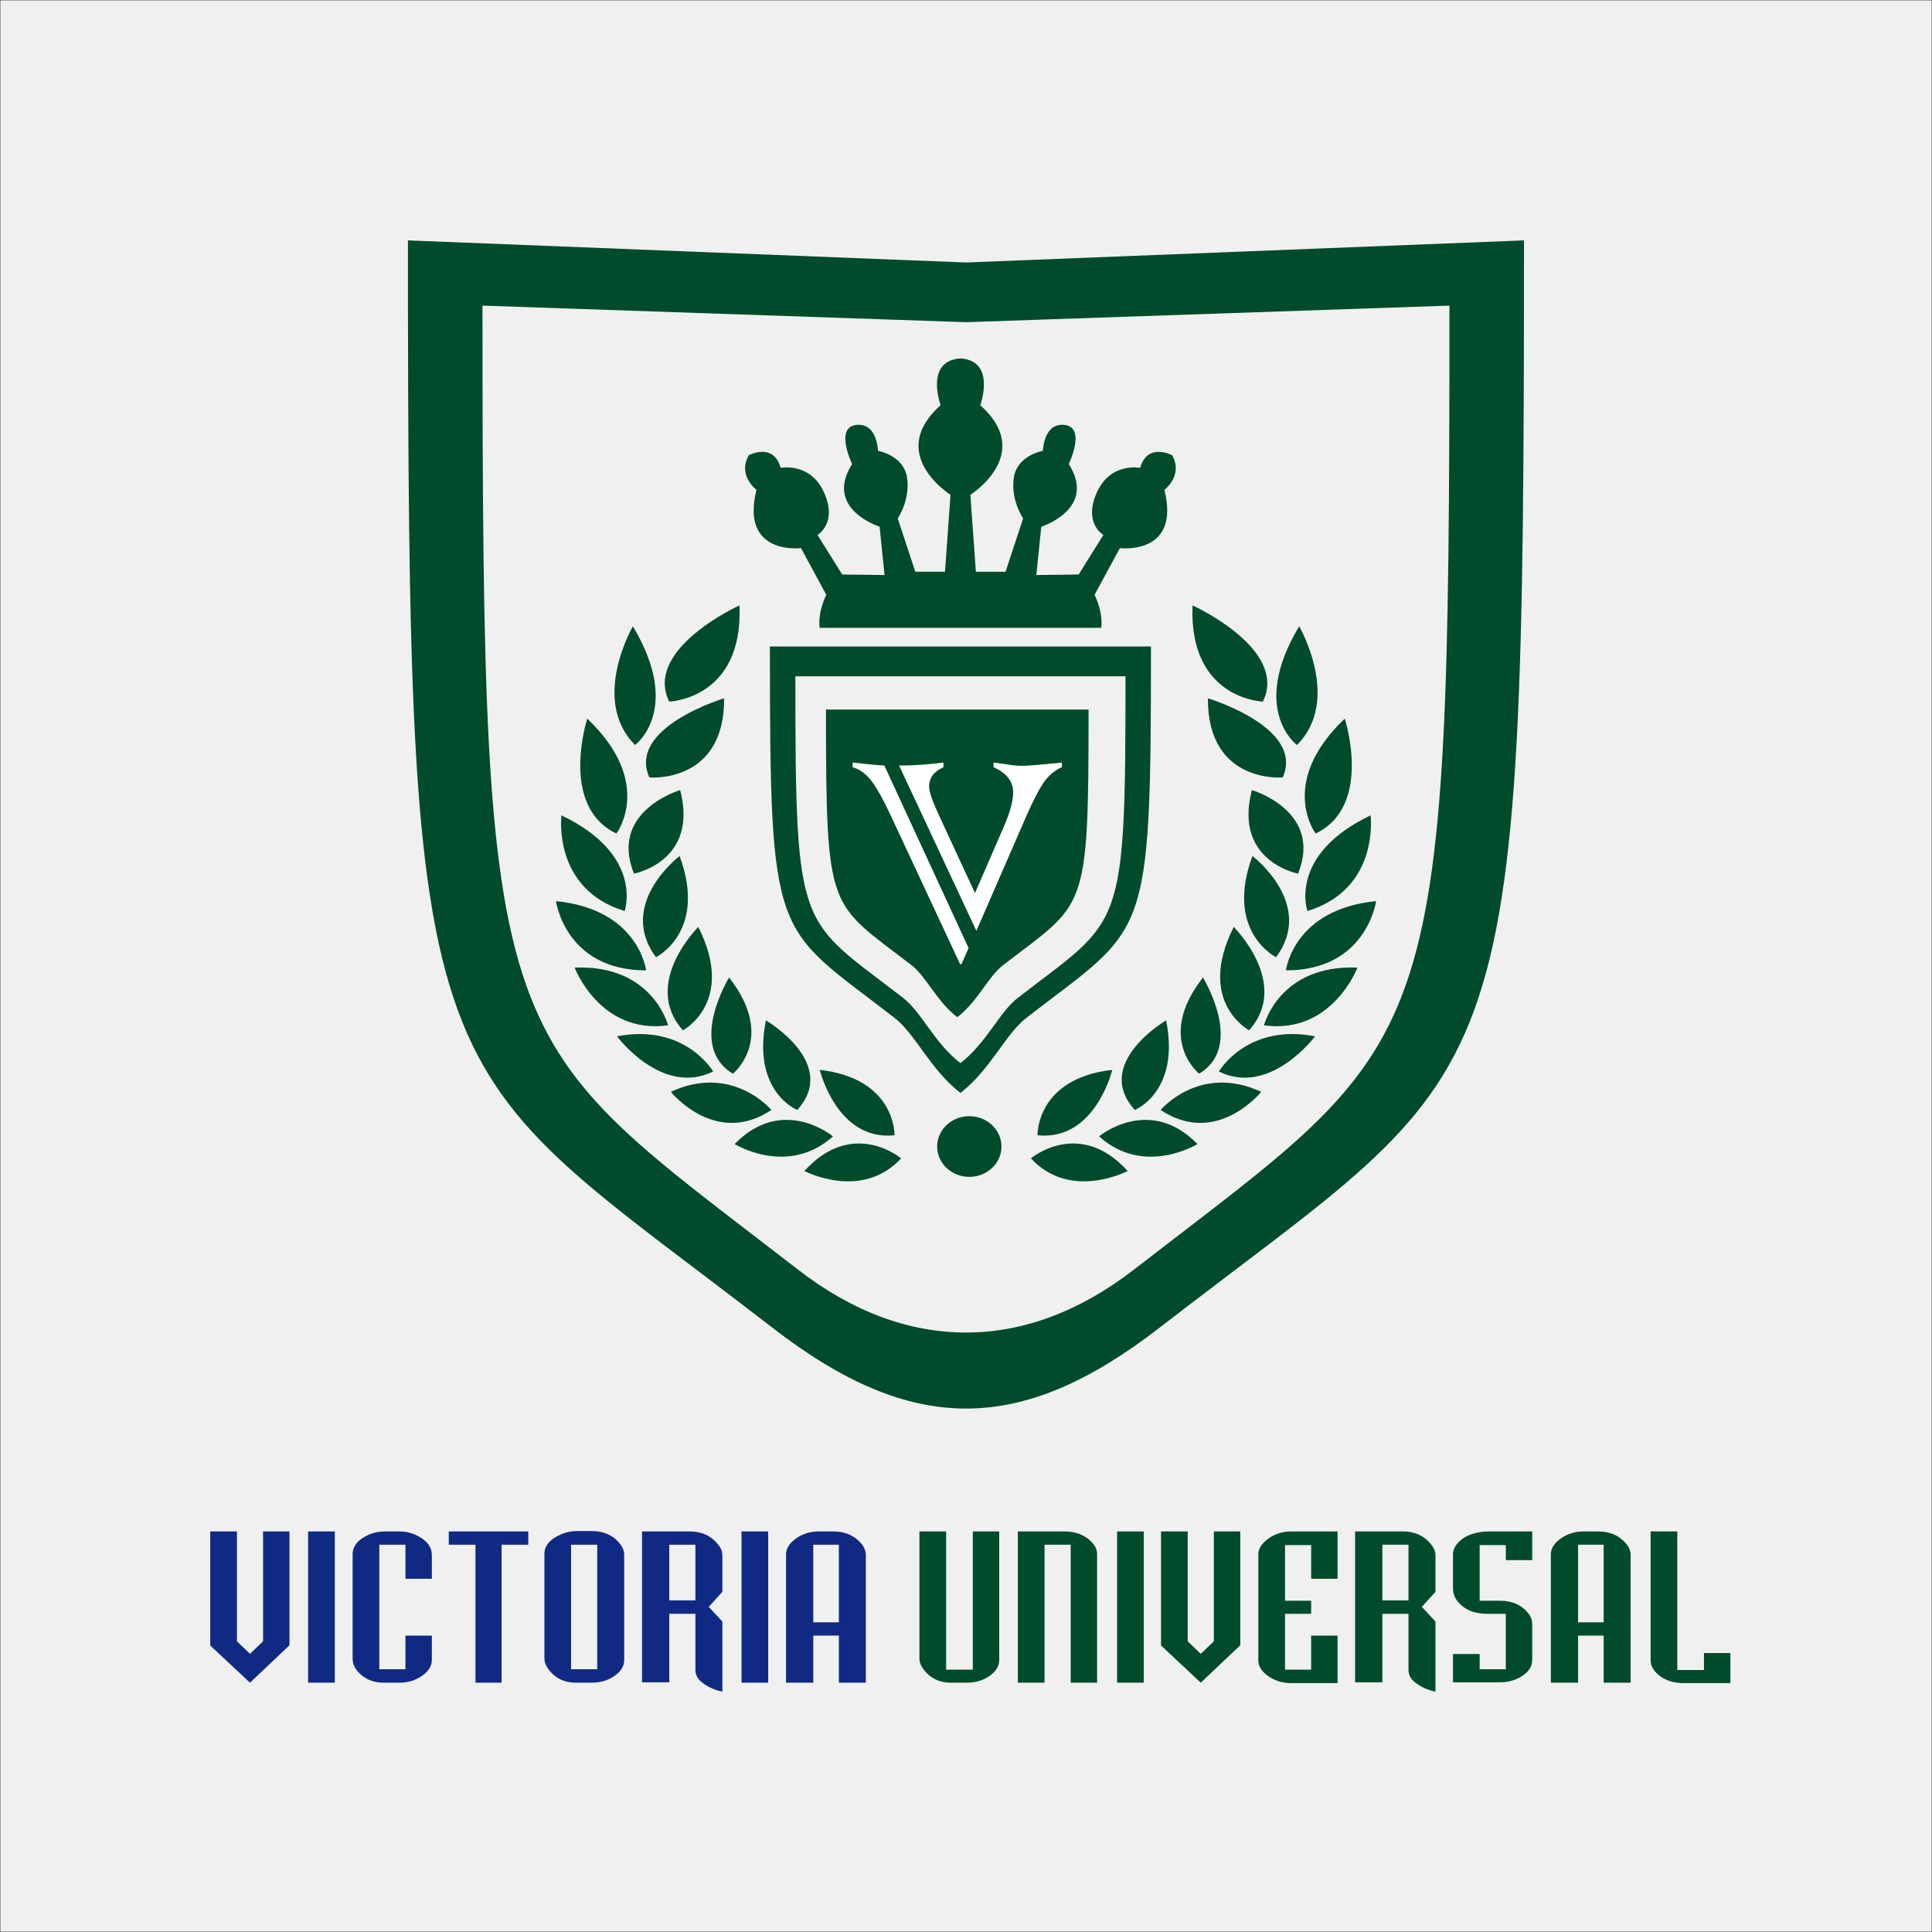
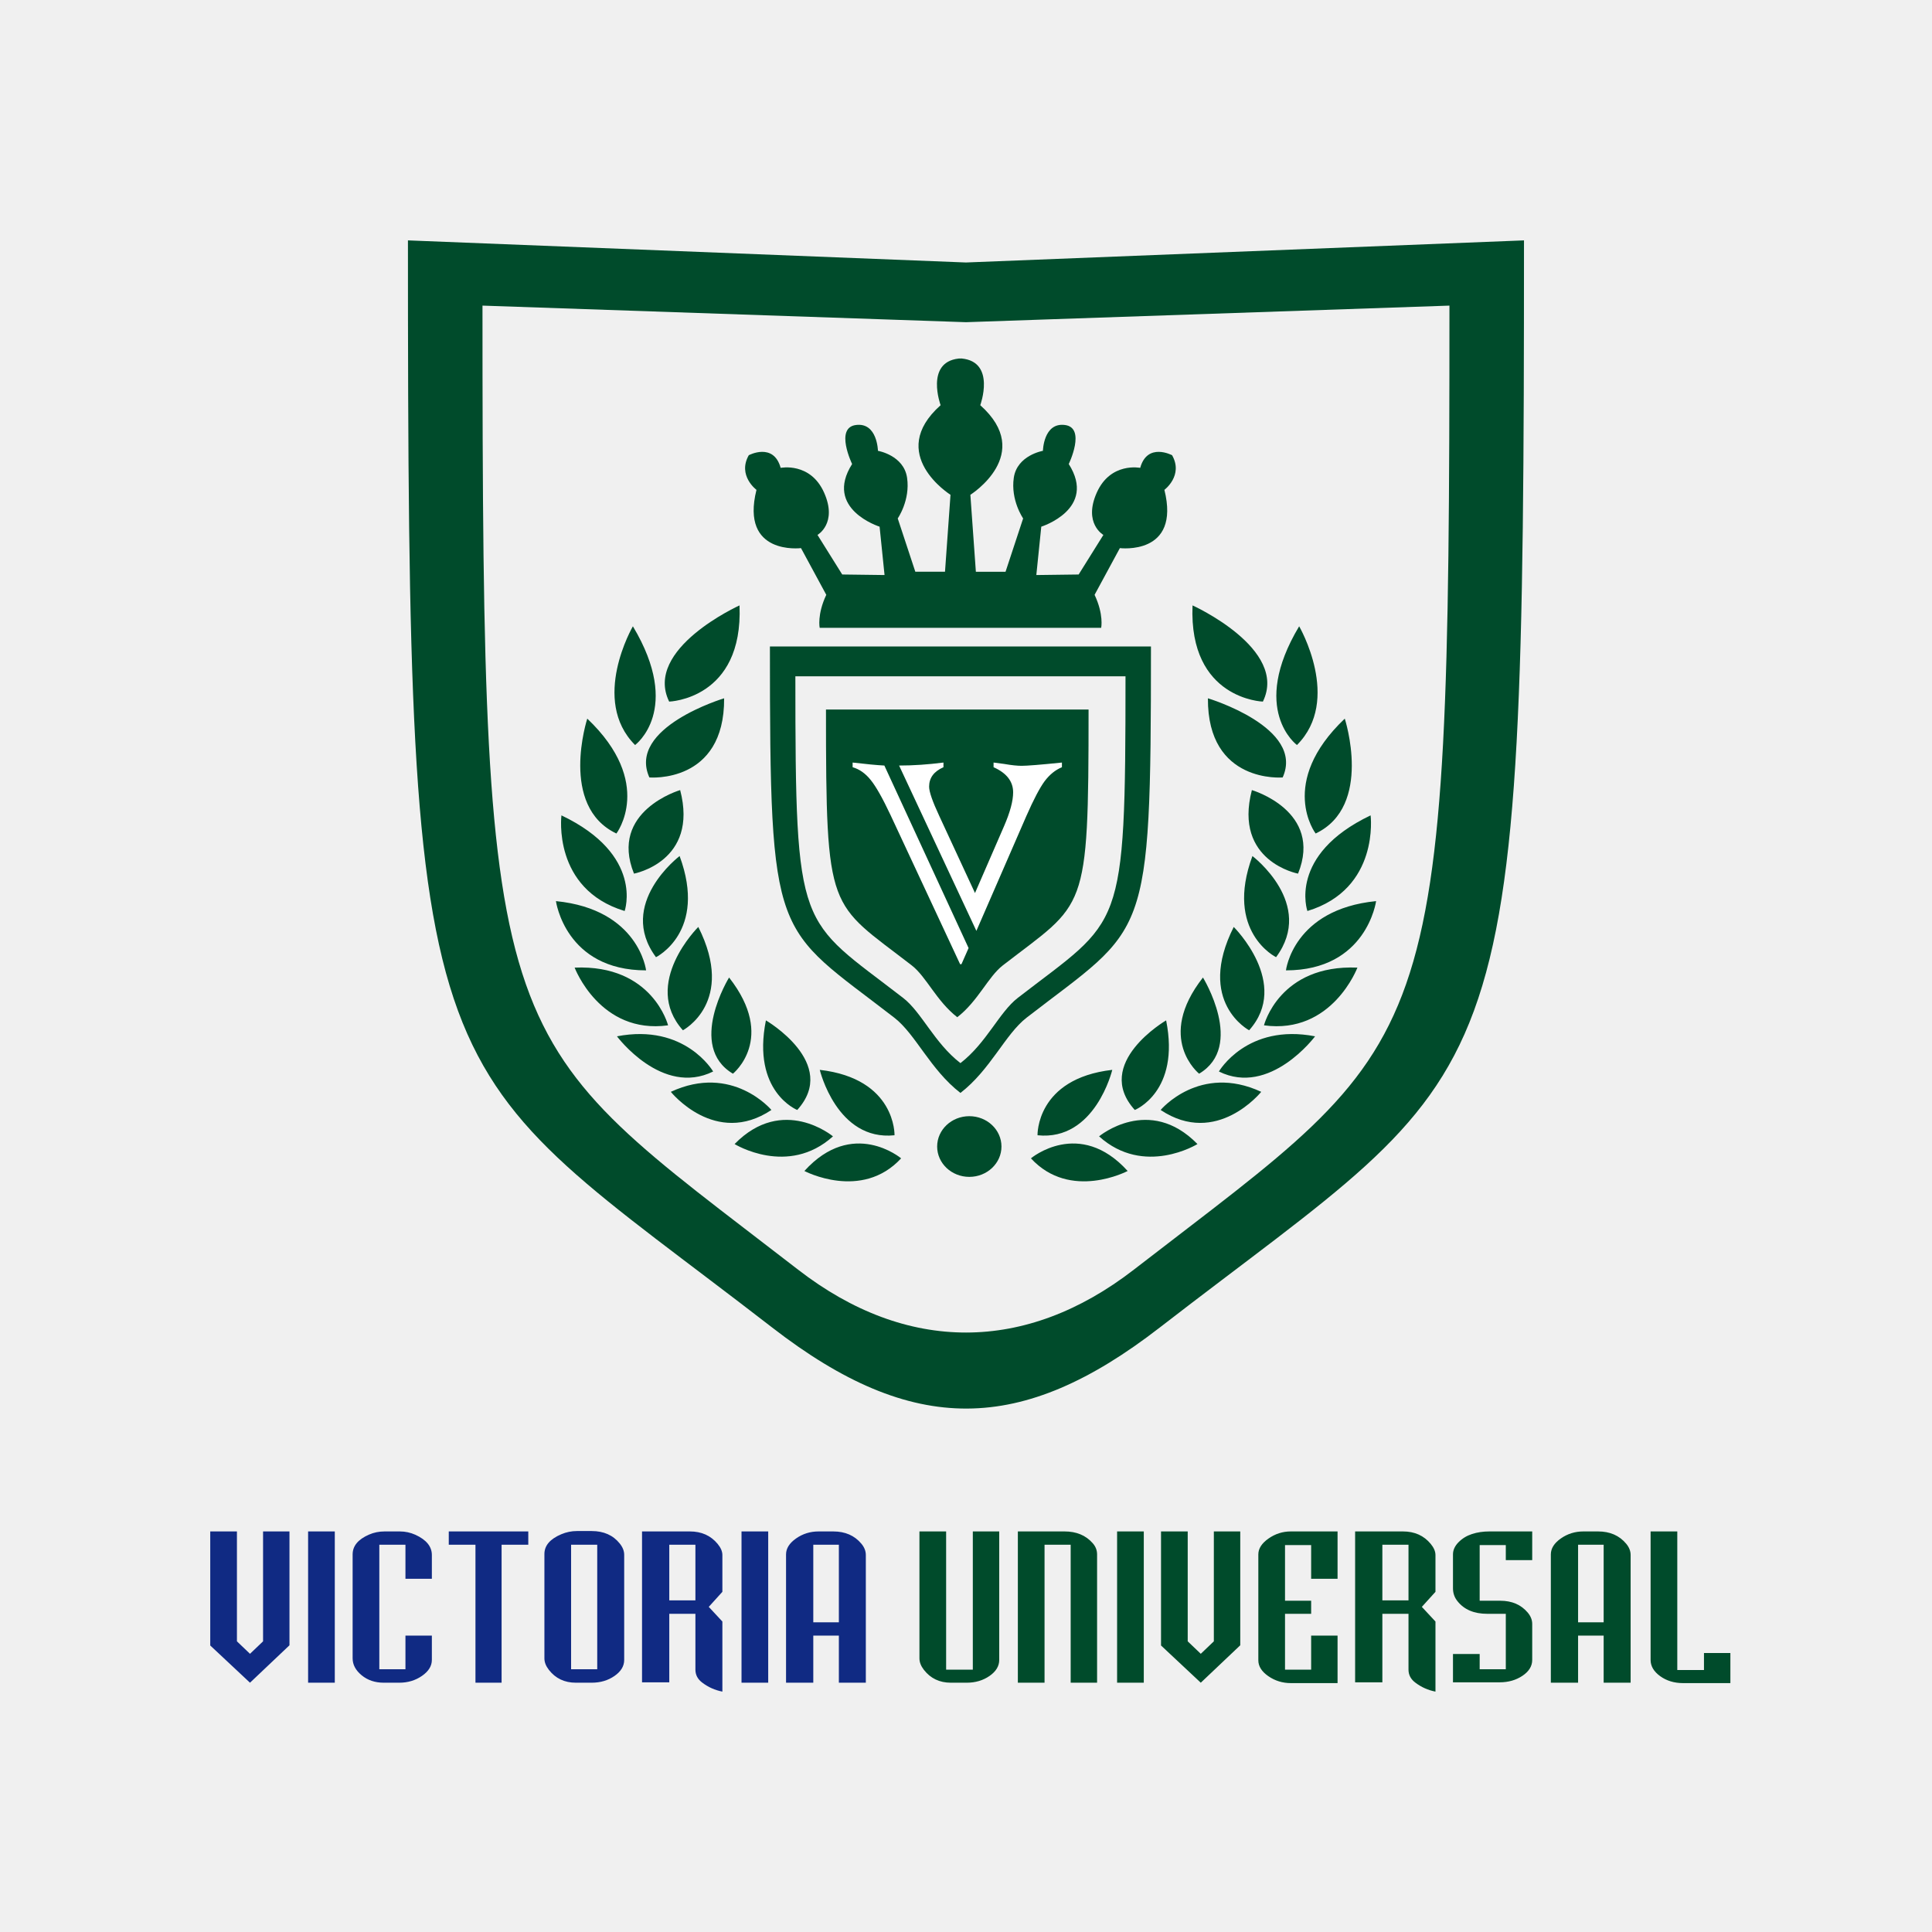
<svg xmlns="http://www.w3.org/2000/svg" version="1.1" width="19.157in" height="19.157in" viewBox="0 0 1379.313 1379.315" id="svg11">
  <defs id="defs11" />
  <g id="Layer1000" transform="translate(-484.4203,-470.838)">
    <g id="Layer1001">
      <path d="m 1180.277,919.047 h -20.342 -90.315 c 0,0 -1.961,-9.418 4.709,-23.545 l -18.051,-33.353 c 0,0 -43.557,5.495 -31.785,-41.594 0,0 -13.736,-10.203 -5.495,-24.722 0,0 17.659,-9.417 22.76,9.026 0,0 21.19,-4.316 31,17.658 9.81,21.974 -4.709,30.215 -4.709,30.215 l 17.658,28.253 30.215,0.392 -3.532,-34.532 c 0,0 -40.026,-12.557 -19.62,-44.734 0,0 -12.557,-25.898 2.747,-27.86 15.304,-1.962 15.696,18.443 15.696,18.443 0,0 18.443,3.139 20.798,19.227 2.355,16.089 -6.671,29.039 -6.671,29.039 l 12.558,38.063 h 21.189 l 3.924,-54.936 c 0,0 -46.302,-29.041 -7.062,-63.963 0,0 -11.184,-30.478 12.738,-33.282 v -0.006 l 0.067,-0.002 c 0.18,-0.021 0.355,-0.044 0.538,-0.062 v 0.046 l 1.624,-0.046 c 24.722,2.354 13.343,33.353 13.343,33.353 39.24,34.921 -7.062,63.963 -7.062,63.963 l 3.924,54.936 h 21.189 l 12.558,-38.063 c 0,0 -9.026,-12.95 -6.671,-29.039 2.355,-16.088 20.798,-19.227 20.798,-19.227 0,0 0.392,-20.405 15.696,-18.443 15.304,1.962 2.747,27.86 2.747,27.86 20.405,32.177 -19.62,44.734 -19.62,44.734 l -3.532,34.532 30.215,-0.392 17.658,-28.253 c 0,0 -14.519,-8.241 -4.709,-30.215 9.81,-21.974 31,-17.658 31,-17.658 5.101,-18.443 22.76,-9.026 22.76,-9.026 8.241,14.519 -5.495,24.722 -5.495,24.722 11.772,47.088 -31.785,41.594 -31.785,41.594 l -18.051,33.353 c 6.67,14.126 4.709,23.545 4.709,23.545 z" style="fill:#004b2b;fill-rule:evenodd" id="path1" />
      <path d="m 1170.106,1251.119 c 21.543,-16.667 31.929,-41.887 47.206,-53.712 85.901,-66.495 88.813,-51.166 88.813,-265.016 h -136.019 -136.019 c 0,213.851 2.912,198.521 88.813,265.016 15.277,11.825 25.663,37.045 47.206,53.712 z m 0,-21.289 c 18.665,-14.441 27.664,-36.292 40.9,-46.537 74.427,-57.613 76.949,-44.331 76.949,-229.614 H 1170.106 1052.257 c 0,185.284 2.523,172.002 76.949,229.614 13.236,10.245 22.235,32.096 40.9,46.537 z" style="fill:#004b2b;fill-rule:evenodd" id="path2" />
      <path d="m 1167.845,1197.057 c 14.846,-11.486 22.003,-28.866 32.531,-37.015 59.197,-45.824 61.204,-35.26 61.204,-182.631 h -93.735 -93.734 c 0,147.371 2.006,136.807 61.204,182.631 10.528,8.149 17.685,25.529 32.531,37.015 z" style="fill:#004b2b;fill-rule:evenodd" id="path3" />
      <path d="m 1176.44,1267.714 c 12.679,0 22.959,9.701 22.959,21.664 0,11.964 -10.281,21.666 -22.959,21.666 -12.678,0 -22.959,-9.701 -22.959,-21.666 0,-11.963 10.281,-21.664 22.959,-21.664 z" style="fill:#004b2b;fill-rule:evenodd" id="path4" />
      <path d="m 1225.137,1281.334 c 0,0 -1.178,-40.418 53.366,-46.696 0,0 -12.164,51.013 -53.366,46.696 z m 110.664,-378.274 c 0,0 68.671,31 50.228,68.671 0,0 -52.975,-1.57 -50.228,-68.671 z m 76.126,14.911 c 0,0 30.609,52.583 -1.57,84.76 0,0 -34.139,-25.113 1.57,-84.76 z m -65.139,51.405 c 0,0 69.456,20.799 53.367,56.507 0,0 -53.76,4.708 -53.367,-56.507 z m 97.706,14.518 c 0,0 20.316,62.49 -20.797,82.013 0,0 -27.469,-36.101 20.797,-82.013 z m -66.316,51.013 c 0,0 51.013,14.911 32.962,59.645 0,0 -46.304,-8.633 -32.962,-59.645 z m 39.633,86.328 c 0,0 -14.126,-40.026 45.126,-68.278 0,0 6.67,52.582 -45.126,68.278 z m -39.242,-39.24 c 0,0 45.126,34.138 16.873,72.202 0,0 -36.886,-18.051 -16.873,-72.202 z m 23.936,81.62 c 0,0 5.101,-43.557 64.354,-49.443 0,0 -6.67,49.443 -64.354,49.443 z m -37.28,-31.002 c 0,0 40.81,40.417 10.987,73.772 0,0 -38.063,-20.013 -10.987,-73.772 z m 21.582,70.241 c 0,0 10.988,-43.557 66.709,-41.203 0,0 -18.051,47.873 -66.709,41.203 z m -32.177,32.961 c 0,0 20.014,-34.532 68.671,-25.113 0,0 -32.177,43.164 -68.671,25.113 z m -11.38,-67.1 c 0,0 30.215,49.05 -2.747,68.67 0,0 -31.392,-25.113 2.747,-68.67 z m -30.217,94.568 c 0,0 27.861,-33.355 71.81,-12.95 0,0 -31.785,39.633 -71.81,12.95 z m -18.443,0 c 0,0 32.57,-12.949 22.367,-63.962 0,0 -52.582,30.607 -22.367,63.962 z m -25.506,18.835 c 0,0 35.71,-29.823 70.241,5.494 0,0 -38.063,23.544 -70.241,-5.494 z m -48.658,15.696 c 0,0 34.533,-29.037 69.063,9.026 0,0 -40.81,21.582 -69.063,-9.026 z" style="fill:#004b2b;fill-rule:evenodd" id="path5" />
      <path d="m 1123.049,1281.334 c 0,0 1.178,-40.418 -53.366,-46.696 0,0 12.164,51.013 53.366,46.696 z M 1012.385,903.06 c 0,0 -68.671,31 -50.228,68.671 0,0 52.975,-1.57 50.228,-68.671 z m -76.126,14.911 c 0,0 -30.609,52.583 1.57,84.76 0,0 34.139,-25.113 -1.57,-84.76 z m 65.139,51.405 c 0,0 -69.456,20.799 -53.367,56.507 0,0 53.76,4.708 53.367,-56.507 z m -97.706,14.518 c 0,0 -20.316,62.49 20.797,82.013 0,0 27.469,-36.101 -20.797,-82.013 z m 66.316,51.013 c 0,0 -51.013,14.911 -32.962,59.645 0,0 46.304,-8.633 32.962,-59.645 z m -39.633,86.328 c 0,0 14.126,-40.026 -45.126,-68.278 0,0 -6.67,52.582 45.126,68.278 z m 39.242,-39.24 c 0,0 -45.126,34.138 -16.873,72.202 0,0 36.886,-18.051 16.873,-72.202 z m -23.936,81.62 c 0,0 -5.101,-43.557 -64.354,-49.443 0,0 6.67,49.443 64.354,49.443 z m 37.279,-31.002 c 0,0 -40.81,40.417 -10.987,73.772 0,0 38.063,-20.013 10.987,-73.772 z m -21.582,70.241 c 0,0 -10.988,-43.557 -66.709,-41.203 0,0 18.051,47.873 66.709,41.203 z m 32.177,32.961 c 0,0 -20.014,-34.532 -68.671,-25.113 0,0 32.177,43.164 68.671,25.113 z m 11.38,-67.1 c 0,0 -30.215,49.05 2.747,68.67 0,0 31.392,-25.113 -2.747,-68.67 z m 30.217,94.568 c 0,0 -27.861,-33.355 -71.81,-12.95 0,0 31.785,39.633 71.81,12.95 z m 18.443,0 c 0,0 -32.57,-12.949 -22.367,-63.962 0,0 52.582,30.607 22.367,63.962 z m 25.506,18.835 c 0,0 -35.71,-29.823 -70.241,5.494 0,0 38.063,23.544 70.241,-5.494 z m 48.658,15.696 c 0,0 -34.533,-29.037 -69.063,9.026 0,0 40.81,21.582 69.063,-9.026 z" style="fill:#004b2b;fill-rule:evenodd" id="path6" />
      <path d="m 1115.793,1017.38 60.126,130.306 -5.097,11.537 h -0.944 l -49.649,-106.432 c -5.71,-12.137 -10.43,-20.473 -14.111,-25.008 -3.776,-4.735 -8.07,-7.802 -12.979,-9.203 v -3.334 c 9.769,1.134 17.321,1.867 22.654,2.134 z m 101.328,36.144 -35.632,81.891 -55.171,-118.035 c 10.241,0 20.766,-0.734 31.668,-2.134 v 3.334 c -6.843,3.001 -10.241,7.602 -10.241,13.871 0,3.668 2.454,10.67 7.315,21.073 l 25.438,54.883 20.719,-47.681 c 4.342,-10.003 6.513,-18.072 6.513,-24.207 0,-7.802 -4.672,-13.804 -13.97,-17.939 v -3.334 c 0.283,0 2.832,0.333 7.598,1 5.286,0.933 9.392,1.334 12.459,1.334 3.681,0 13.262,-0.734 28.742,-2.334 v 3.334 c -4.719,1.934 -8.778,5.268 -12.318,9.936 -3.493,4.735 -7.882,13.07 -13.12,25.008 z" style="fill:#ffffff;fill-rule:evenodd" id="path7" />
      <path d="m 1312.315,1418.67 c 251.599,-194.758 260.127,-149.861 260.127,-776.216 l -398.39,15.784 -398.39,-15.784 c 0,626.355 8.528,581.458 260.127,776.216 100.576,77.856 178.015,76.256 276.526,0 z m -18.471,-41.336 c 217.985,-168.736 225.379,-145.626 225.379,-688.31 L 1174.052,700.862 828.881,689.024 c 0,542.684 7.394,519.573 225.379,688.31 77.437,59.94 162.51,59.659 239.584,0 z" style="fill:#004b2b;fill-rule:evenodd" id="path8" />
      <g id="Layer1002">
        <path d="m 672.229,1564.177 h 18.855 v 81.283 l -28.183,26.717 -28.383,-26.576 v -81.424 h 19.054 v 78.456 l 9.329,8.906 9.328,-8.906 z m 32.154,0 h 19.054 v 108 h -19.054 z m 88.355,33.785 h -18.855 v -24.314 h -18.657 v 88.917 h 18.657 v -24.032 h 18.855 v 17.387 c 0,4.335 -2.349,8.128 -7.046,11.38 -4.697,3.251 -10.089,4.877 -16.176,4.877 h -11.114 c -6.219,0 -11.479,-1.767 -15.779,-5.301 -4.301,-3.534 -6.451,-7.563 -6.451,-12.086 v -74.215 c 0,-6.032 3.904,-10.744 11.71,-14.136 3.44,-1.508 7.145,-2.262 11.115,-2.262 h 10.916 c 3.837,0 7.542,0.801 11.115,2.403 7.807,3.581 11.71,8.387 11.71,14.419 z m 12.075,-33.785 h 56.764 v 9.471 h -19.054 v 98.529 h -18.657 v -98.529 h -19.054 z m 68.276,90.613 v -74.498 c 0,-6.032 4.036,-10.744 12.107,-14.136 3.573,-1.508 7.277,-2.262 11.114,-2.262 h 10.52 c 8.601,0 15.282,2.969 20.046,8.906 2.117,2.639 3.176,5.325 3.176,8.057 v 75.063 c 0,4.429 -2.316,8.246 -6.947,11.45 -4.631,3.204 -10.056,4.806 -16.275,4.806 h -11.313 c -8.072,0 -14.489,-3.063 -19.253,-9.188 -2.117,-2.733 -3.176,-5.466 -3.176,-8.199 z m 19.054,-81.142 v 88.917 h 18.657 v -88.917 z m 70.096,0 v 39.723 h 18.657 v -39.723 z m 23.619,98.529 c -3.308,-2.45 -4.962,-5.56 -4.962,-9.33 v -39.864 h -18.657 v 48.911 h -19.451 v -107.718 h 34.138 c 8.336,0 14.952,2.968 19.848,8.906 2.249,2.733 3.374,5.372 3.374,7.916 v 26.293 l -9.725,10.744 9.725,10.461 v 50.042 c -5.293,-1.037 -10.056,-3.157 -14.29,-6.361 z m 27.953,-108 h 19.054 v 108 h -19.054 z m 51.24,108 h -19.451 v -91.602 c 0,-4.241 2.382,-8.034 7.145,-11.38 4.764,-3.345 10.122,-5.018 16.077,-5.018 h 10.519 c 8.468,0 15.151,2.921 20.046,8.764 2.117,2.544 3.176,5.23 3.176,8.057 v 91.178 h -19.252 v -33.644 h -18.26 z m 0,-98.529 v 55.414 h 18.26 v -55.414 z" style="fill:#102a83;fill-rule:evenodd" id="path9" />
        <path d="m 1178.943,1564.177 h 18.855 v 91.743 c 0,4.429 -2.316,8.246 -6.947,11.45 -4.631,3.204 -10.056,4.806 -16.275,4.806 h -11.313 c -8.072,0 -14.489,-3.063 -19.253,-9.188 -2.117,-2.733 -3.175,-5.466 -3.175,-8.199 v -90.613 h 19.054 v 98.67 h 19.054 z m 32.153,0 h 33.344 c 8.468,0 15.15,2.78 20.046,8.34 2.117,2.356 3.176,5.042 3.176,8.058 v 91.602 h -18.855 v -98.529 h -18.657 v 98.529 h -19.054 z m 70.857,0 h 19.054 v 108 h -19.054 z m 69.07,0 h 18.855 v 81.283 l -28.184,26.717 -28.383,-26.576 v -81.424 h 19.054 v 78.456 l 9.329,8.906 9.328,-8.906 z m 31.756,92.026 v -75.629 c 0,-4.146 2.415,-7.916 7.245,-11.309 4.829,-3.393 10.155,-5.089 15.977,-5.089 h 33.344 v 33.785 h -18.855 v -24.032 h -18.657 v 39.723 h 18.657 v 9.33 h -18.657 v 39.864 h 18.657 v -24.314 h 18.855 v 33.927 h -33.344 c -5.954,0 -11.313,-1.649 -16.077,-4.948 -4.763,-3.298 -7.145,-7.068 -7.145,-11.309 z m 88.554,-82.555 v 39.723 h 18.657 v -39.723 z m 23.619,98.529 c -3.308,-2.45 -4.962,-5.56 -4.962,-9.33 v -39.864 h -18.657 v 48.911 h -19.451 v -107.718 h 34.138 c 8.336,0 14.952,2.968 19.848,8.906 2.25,2.733 3.374,5.372 3.374,7.916 v 26.293 l -9.725,10.744 9.725,10.461 v 50.042 c -5.293,-1.037 -10.056,-3.157 -14.291,-6.361 z m 83.361,-41.984 v 25.728 c 0,4.429 -2.316,8.199 -6.947,11.309 -4.631,3.11 -10.056,4.665 -16.275,4.665 h -33.344 v -20.215 h 19.054 v 10.885 h 18.657 v -39.581 H 1546.16 c -9.395,0 -16.474,-3.016 -21.237,-9.047 -2.117,-2.638 -3.176,-5.701 -3.176,-9.188 v -24.173 c 0,-3.11 1.323,-6.008 3.969,-8.694 2.647,-2.686 5.856,-4.641 9.626,-5.866 3.771,-1.225 7.906,-1.838 12.405,-1.838 h 30.566 v 20.497 h -18.855 v -10.744 h -18.657 v 39.723 h 14.687 c 8.336,0 14.886,2.827 19.649,8.482 2.117,2.544 3.176,5.23 3.176,8.057 z m 32.749,41.984 h -19.451 v -91.602 c 0,-4.241 2.382,-8.034 7.145,-11.38 4.764,-3.345 10.122,-5.018 16.077,-5.018 h 10.519 c 8.468,0 15.15,2.921 20.046,8.764 2.117,2.544 3.176,5.23 3.176,8.057 v 91.178 h -19.252 v -33.644 h -18.26 z m 0,-98.529 v 55.414 h 18.26 v -55.414 z m 51.77,-9.471 h 19.054 v 98.953 h 19.054 v -12.157 h 18.855 v 21.487 h -33.741 c -6.351,0 -11.81,-1.649 -16.374,-4.948 -4.565,-3.298 -6.848,-7.162 -6.848,-11.592 z" style="fill:#004b2b;fill-rule:evenodd" id="path10" />
      </g>
    </g>
-     <path d="m 484.528,470.946 h 1379.097 V 1850.045 H 484.528 Z" style="fill:none;stroke:#1b1918;stroke-width:0.216;stroke-linecap:butt;stroke-linejoin:miter;stroke-dasharray:none" id="path11" />
  </g>
</svg>
